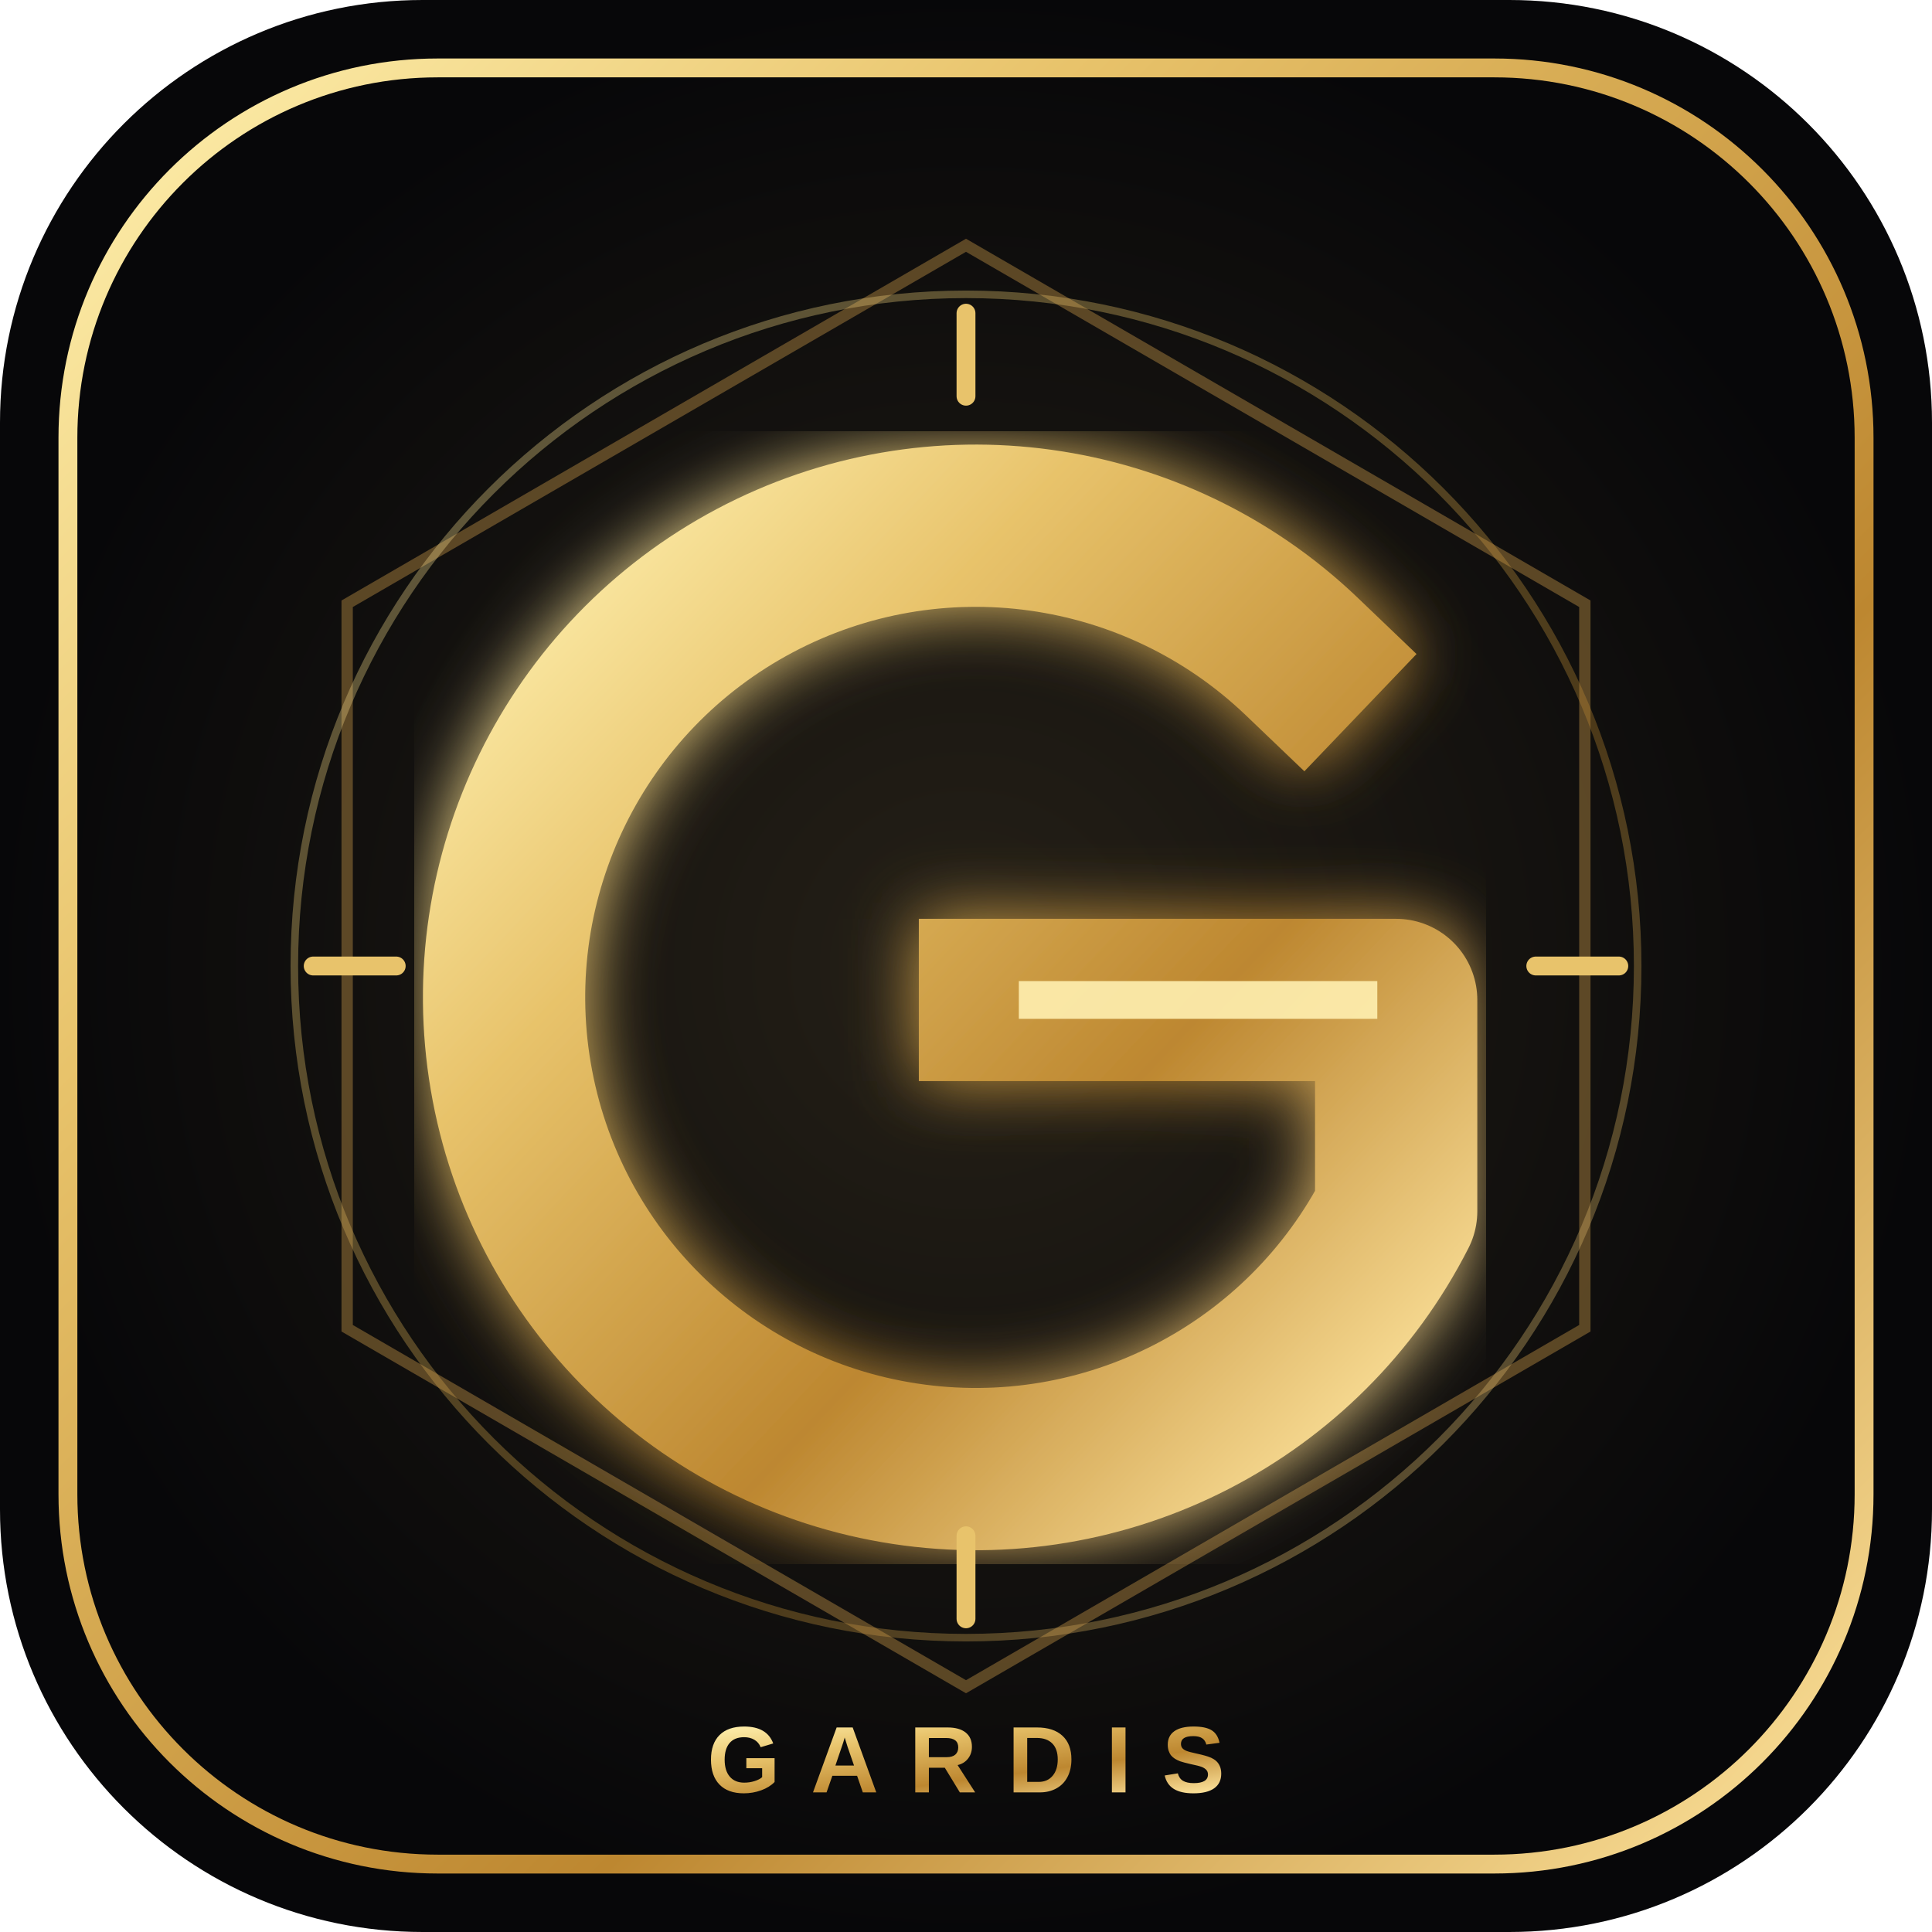
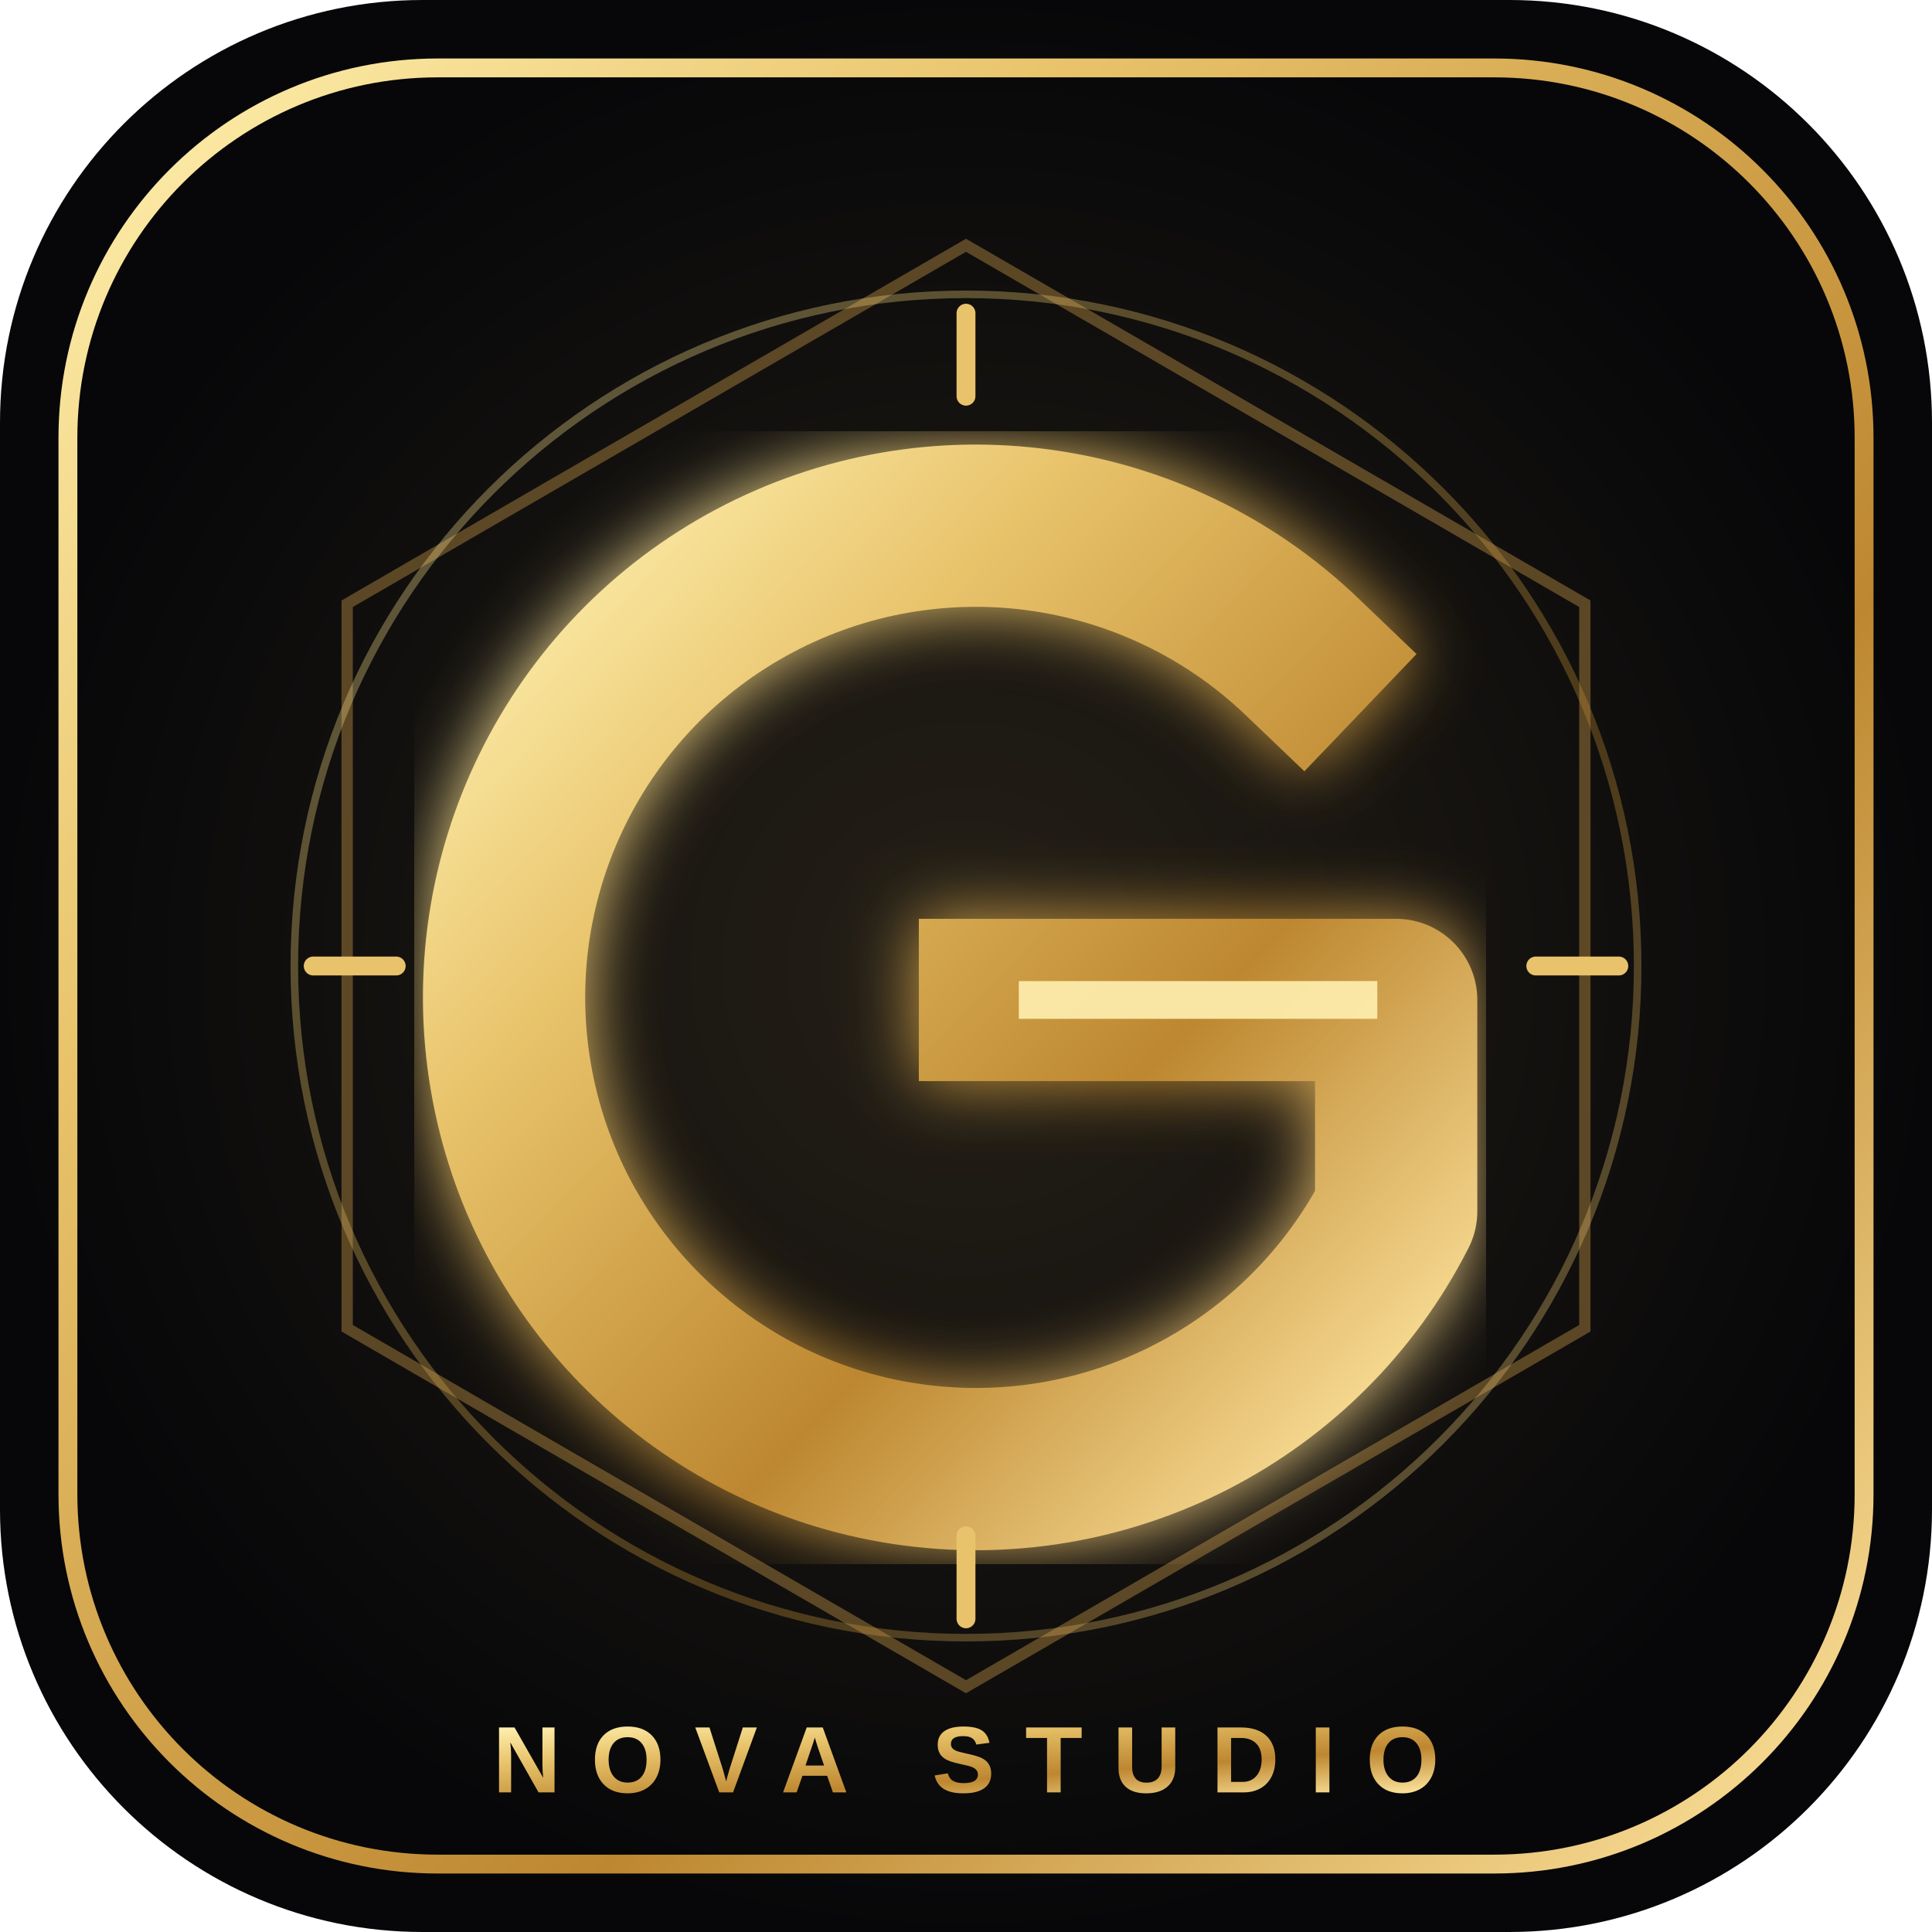
<svg xmlns="http://www.w3.org/2000/svg" viewBox="0 0 512 512">
  <defs>
    <linearGradient id="gold" x1="0" y1="0" x2="1" y2="1">
      <stop offset="0" stop-color="#fff1b0" />
      <stop offset=".28" stop-color="#e8c36b" />
      <stop offset=".65" stop-color="#bd8730" />
      <stop offset="1" stop-color="#ffe6a0" />
    </linearGradient>
    <radialGradient id="bg">
      <stop offset="0" stop-color="#252017" />
      <stop offset="1" stop-color="#070709" />
    </radialGradient>
    <filter id="glow">
      <feGaussianBlur stdDeviation="9" result="blur" />
      <feMerge>
        <feMergeNode in="blur" />
        <feMergeNode in="SourceGraphic" />
      </feMerge>
    </filter>
  </defs>
  <rect width="512" height="512" rx="112" fill="url(#bg)" />
  <rect x="18" y="18" width="476" height="476" rx="98" fill="none" stroke="url(#gold)" stroke-width="5" />
  <path d="M256 65 420 160 420 352 256 447 92 352 92 160Z" fill="none" stroke="#b98b42" stroke-width="3" opacity=".45" />
  <path d="M345 174            A125 125 0 1 0 370 321            L370 265            L265 265" fill="none" stroke="url(#gold)" stroke-width="43" stroke-linecap="square" stroke-linejoin="round" filter="url(#glow)" />
  <path d="M365 265H270" stroke="#fff0b0" stroke-width="10" opacity=".9" />
  <circle cx="256" cy="256" r="178" fill="none" stroke="url(#gold)" stroke-width="2" opacity=".35" />
  <path d="M256 83V105 M256 407V429 M83 256H105 M407 256H429" stroke="#e8c36b" stroke-width="5" stroke-linecap="round" />
-   <text x="256" y="475" text-anchor="middle" font-family="Arial,sans-serif" font-size="25" font-weight="bold" letter-spacing="8" fill="url(#gold)">GARDIS</text>
+   <text x="256" y="475" text-anchor="middle" font-family="Arial,sans-serif" font-size="25" font-weight="bold" letter-spacing="8" fill="url(#gold)">NOVA STUDIO</text>
</svg>
